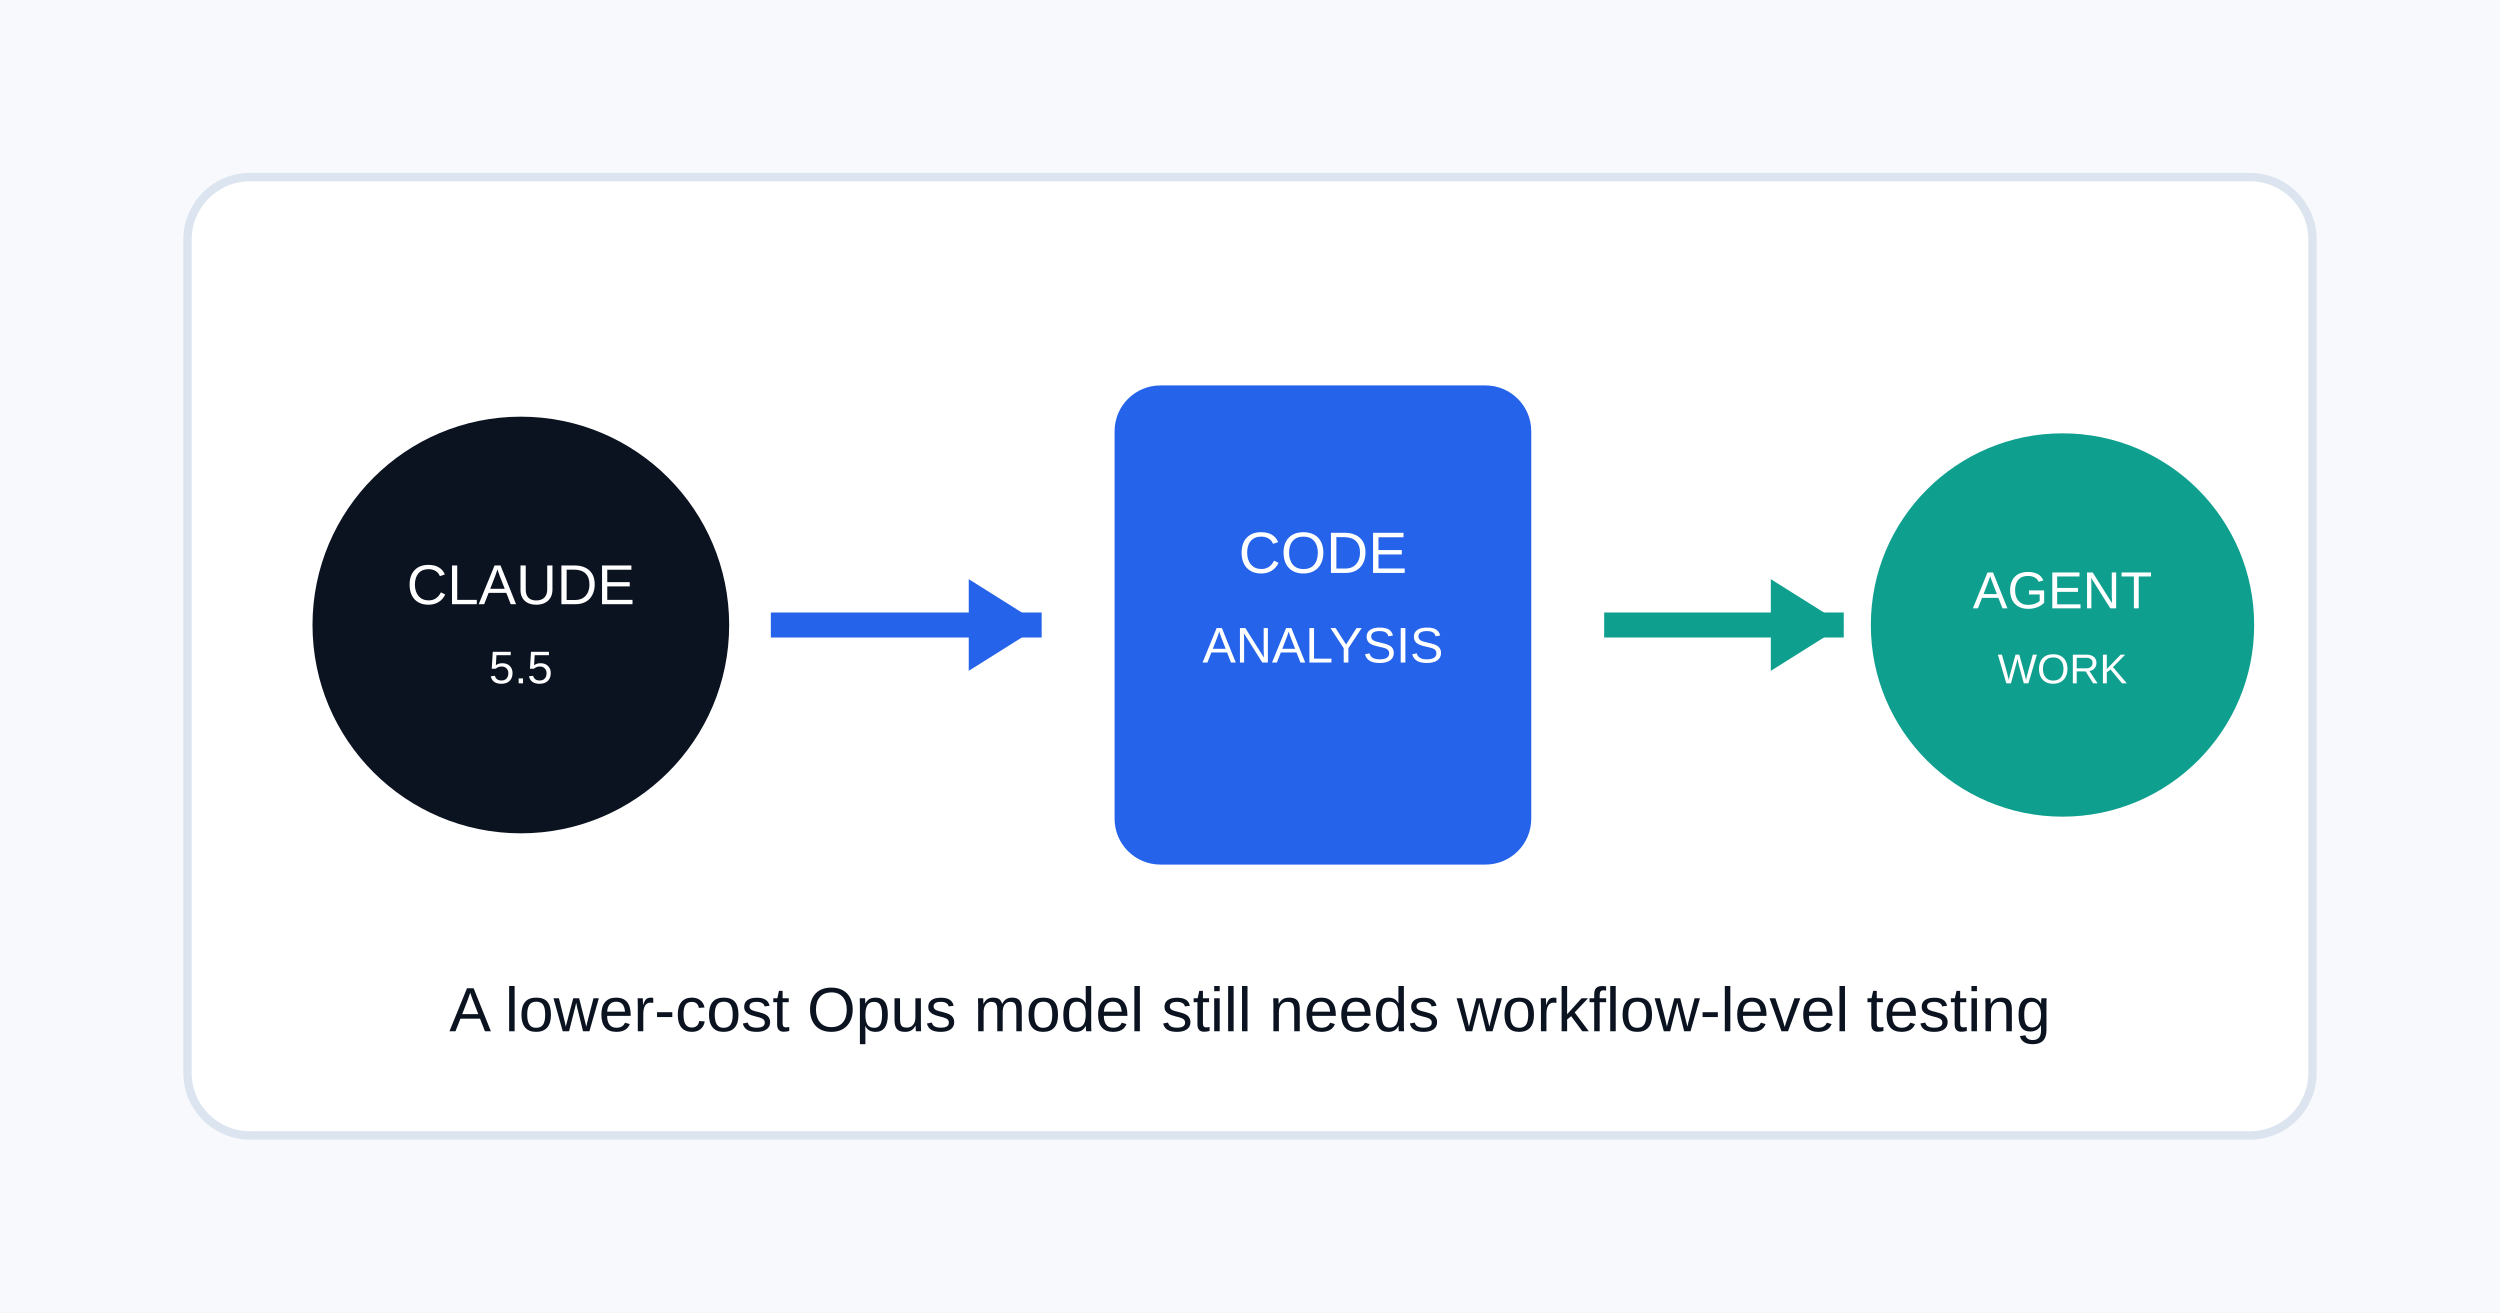
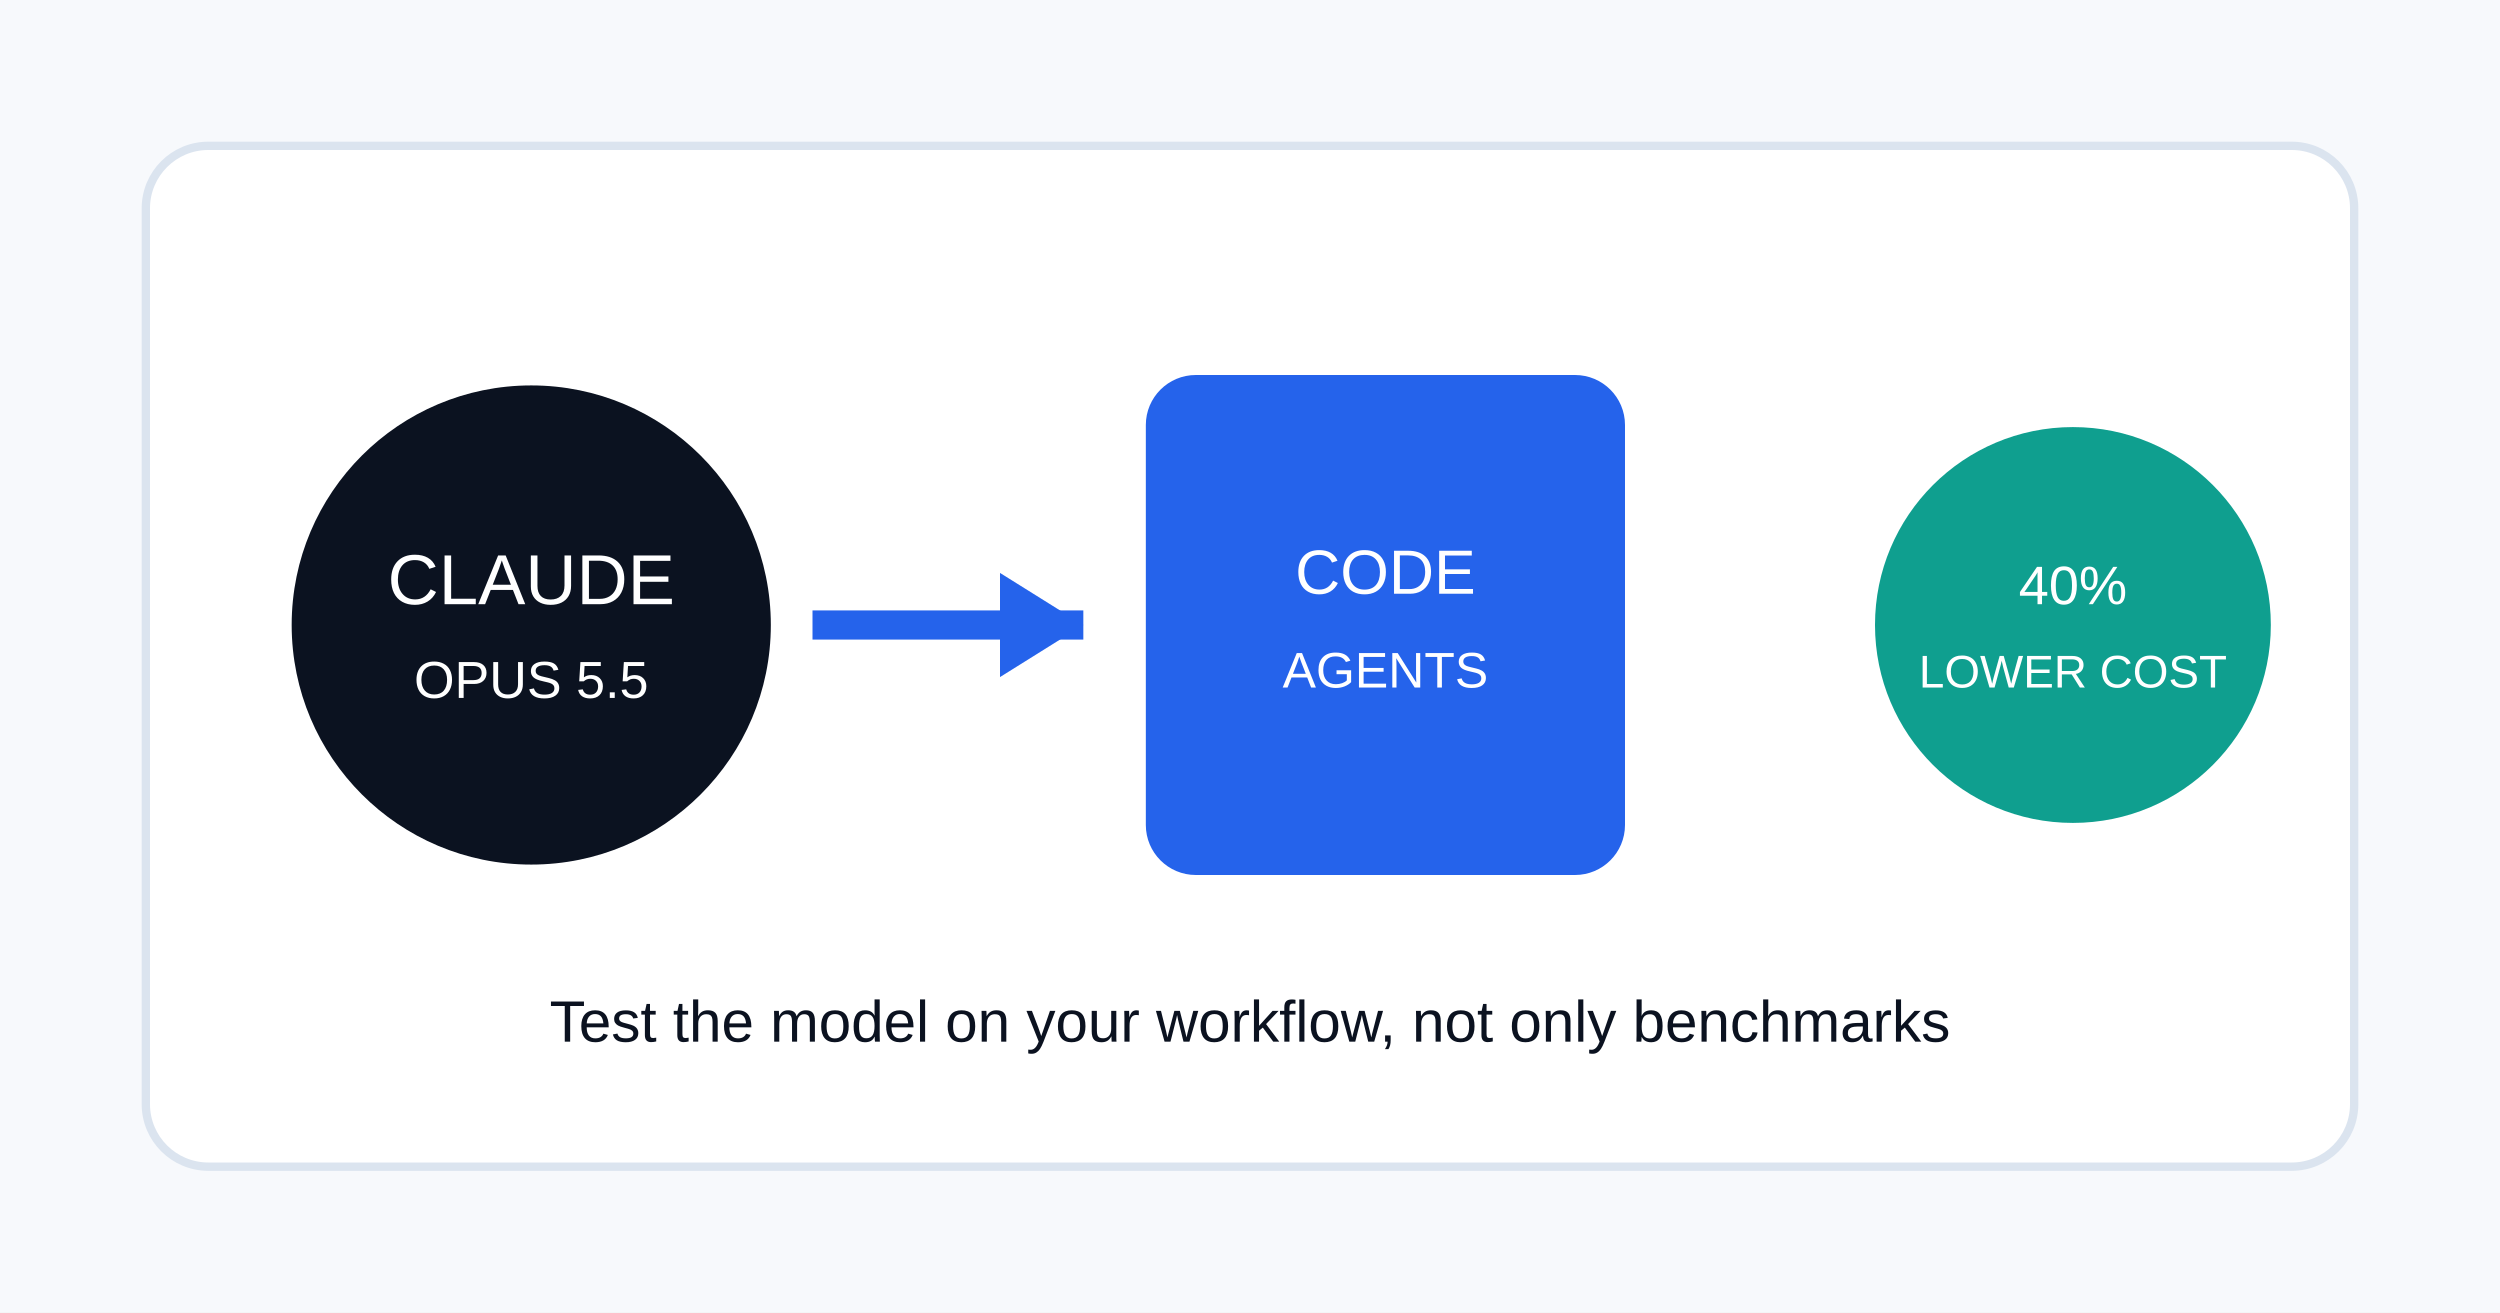
- <svg xmlns="http://www.w3.org/2000/svg" width="1200" height="630" viewBox="0 0 1200 630">
+ <svg xmlns="http://www.w3.org/2000/svg" width="1200" height="630">
  <rect width="1200" height="630" fill="#f7f9fc" />
-   <rect x="90" y="85" width="1020" height="460" rx="30" fill="#fff" stroke="#dbe4ef" stroke-width="4" />
-   <circle cx="250" cy="300" r="100" fill="#0b1220" />
-   <text x="250" y="290" text-anchor="middle" font-family="Arial" font-size="27" fill="#fff">CLAUDE</text>
-   <text x="250" y="328" text-anchor="middle" font-family="Arial" font-size="22" fill="#fff">5.5</text>
-   <path d="M370 300 H500" stroke="#2563eb" stroke-width="12" />
-   <polygon points="500,300 465,278 465,322" fill="#2563eb" />
-   <rect x="535" y="185" width="200" height="230" rx="22" fill="#2563eb" />
-   <text x="635" y="275" text-anchor="middle" font-family="Arial" font-size="28" fill="#fff">CODE</text>
-   <text x="635" y="318" text-anchor="middle" font-family="Arial" font-size="24" fill="#fff">ANALYSIS</text>
-   <path d="M770 300 H885" stroke="#0f9f8f" stroke-width="12" />
-   <polygon points="885,300 850,278 850,322" fill="#0f9f8f" />
-   <circle cx="990" cy="300" r="92" fill="#0f9f8f" />
-   <text x="990" y="292" text-anchor="middle" font-family="Arial" font-size="25" fill="#fff">AGENT</text>
-   <text x="990" y="328" text-anchor="middle" font-family="Arial" font-size="20" fill="#fff">WORK</text>
-   <text x="600" y="495" text-anchor="middle" font-family="Arial" font-size="30" fill="#0b1220">A lower-cost Opus model still needs workflow-level testing</text>
+   <rect x="70" y="70" width="1060" height="490" rx="30" fill="#fff" stroke="#dbe4ef" stroke-width="4" />
+   <circle cx="255" cy="300" r="115" fill="#0b1220" />
+   <text x="255" y="290" text-anchor="middle" font-family="Arial" font-size="34" fill="#fff">CLAUDE</text>
+   <text x="255" y="335" text-anchor="middle" font-family="Arial" font-size="25" fill="#fff">OPUS 5.5</text>
+   <path d="M390 300H520" stroke="#2563eb" stroke-width="14" />
+   <polygon points="520,300 480,275 480,325" fill="#2563eb" />
+   <rect x="550" y="180" width="230" height="240" rx="24" fill="#2563eb" />
+   <text x="665" y="285" text-anchor="middle" font-family="Arial" font-size="30" fill="#fff">CODE</text>
+   <text x="665" y="330" text-anchor="middle" font-family="Arial" font-size="24" fill="#fff">AGENTS</text>
+   <circle cx="995" cy="300" r="95" fill="#0f9f8f" />
+   <text x="995" y="290" text-anchor="middle" font-family="Arial" font-size="26" fill="#fff">40%</text>
+   <text x="995" y="330" text-anchor="middle" font-family="Arial" font-size="22" fill="#fff">LOWER COST</text>
+   <text x="600" y="500" text-anchor="middle" font-family="Arial" font-size="28" fill="#0b1220">Test the model on your workflow, not only benchmarks</text>
</svg>
